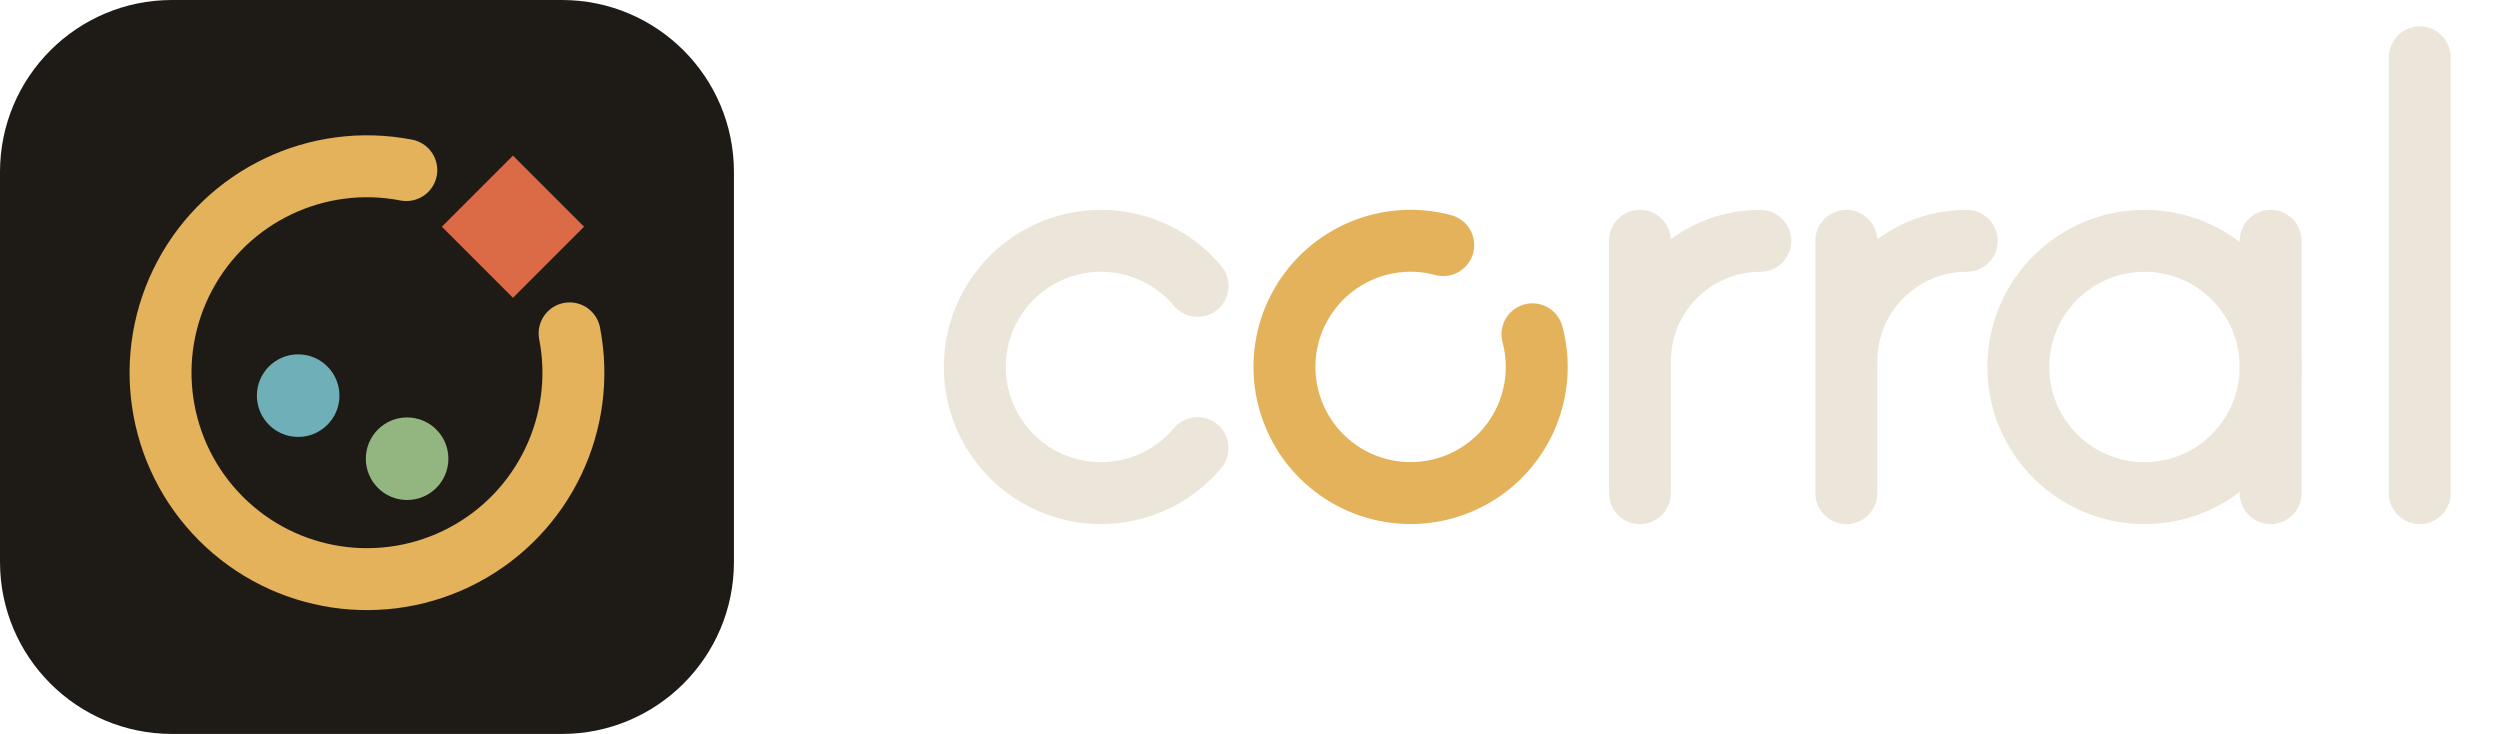
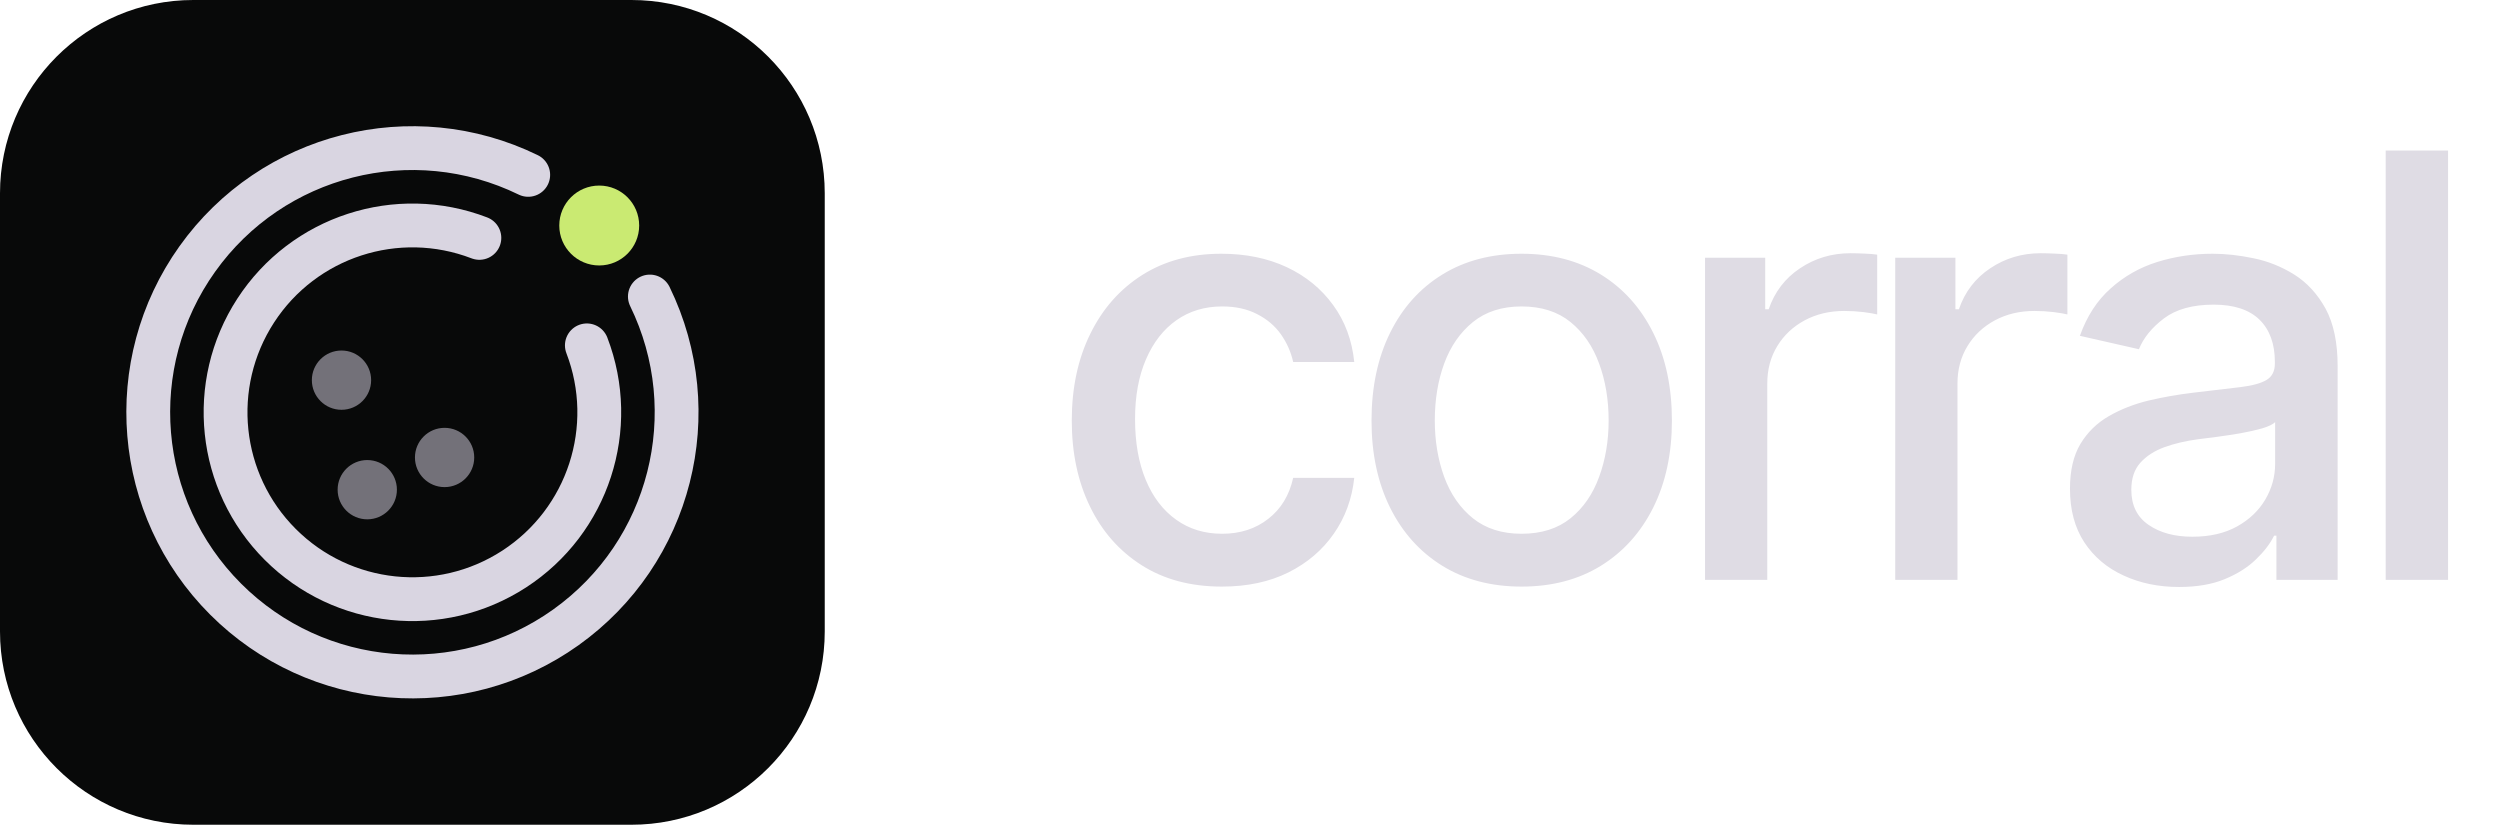
- <svg xmlns="http://www.w3.org/2000/svg" viewBox="0 0 218 64" role="img" aria-label="corral">
-   <rect width="64" height="64" rx="15" fill="#1e1b16" />
-   <path d="M49.67 29.07A18 18 0 1 1 35.43 14.83" fill="none" stroke="#e3b25b" stroke-width="5.4" stroke-linecap="round" />
-   <path d="M44.73 13.57L50.93 19.77L44.73 25.97L38.53 19.77Z" fill="#db6b47" />
-   <circle cx="26" cy="34.5" r="3.6" fill="#6fafb8" />
-   <circle cx="35.5" cy="40" r="3.6" fill="#93b57f" />
-   <g transform="translate(80 -5)">
-     <path fill="none" stroke="#ece6da" stroke-width="5.4" stroke-linecap="round" stroke-linejoin="round" d="M24.43 29.93A11 11 0 1 0 24.43 44.07" />
-     <path d="M53.63 34.15A11 11 0 1 1 45.85 26.37" fill="none" stroke="#e3b25b" stroke-width="5.4" stroke-linecap="round" />
-     <path fill="none" stroke="#ece6da" stroke-width="5.4" stroke-linecap="round" stroke-linejoin="round" d="M63 48V26M63 36.5a10.5 10.5 0 0 1 10.5-10.5" />
-     <path fill="none" stroke="#ece6da" stroke-width="5.4" stroke-linecap="round" stroke-linejoin="round" d="M81 48V26M81 36.5a10.5 10.5 0 0 1 10.5-10.5" />
-     <circle fill="none" stroke="#ece6da" stroke-width="5.4" stroke-linecap="round" stroke-linejoin="round" cx="107" cy="37" r="11" />
-     <path fill="none" stroke="#ece6da" stroke-width="5.4" stroke-linecap="round" stroke-linejoin="round" d="M118 26V48" />
-     <path fill="none" stroke="#ece6da" stroke-width="5.4" stroke-linecap="round" stroke-linejoin="round" d="M131 10V48" />
-   </g>
+ <svg xmlns="http://www.w3.org/2000/svg" viewBox="0 0 194 64" role="img" aria-label="corral">
+   <rect width="64" height="64" rx="15" fill="#080909" />
+   <path d="M50.43 23.01A20.5 20.5 0 1 1 40.99 13.57" fill="none" stroke="#d9d5e1" stroke-width="3.4" stroke-linecap="round" />
+   <path d="M45.54 26.80A14.5 14.5 0 1 1 37.20 18.46" fill="none" stroke="#d9d5e1" stroke-width="3.4" stroke-linecap="round" />
+   <circle cx="46.50" cy="17.50" r="3.1" fill="#caea72" />
+   <circle cx="26.50" cy="29.50" r="2.3" fill="#737179" />
+   <circle cx="34.50" cy="35.50" r="2.3" fill="#737179" />
+   <circle cx="28.50" cy="38.00" r="2.3" fill="#737179" />
+   <path transform="translate(82 0)" fill="#dfdce4" d="M12.81 45.52Q9.2 45.52 6.59 43.86Q3.98 42.2 2.58 39.3Q1.17 36.4 1.17 32.64Q1.17 28.81 2.61 25.9Q4.04 22.98 6.65 21.33Q9.26 19.69 12.77 19.69Q15.62 19.69 17.85 20.73Q20.08 21.78 21.45 23.67Q22.83 25.56 23.09 28.09H18.35Q18.09 26.92 17.39 25.93Q16.69 24.95 15.54 24.37Q14.4 23.78 12.84 23.78Q10.81 23.78 9.29 24.85Q7.78 25.91 6.93 27.88Q6.08 29.84 6.08 32.52Q6.08 35.24 6.91 37.24Q7.74 39.24 9.27 40.33Q10.79 41.42 12.84 41.42Q14.94 41.42 16.42 40.26Q17.9 39.11 18.35 37.08H23.09Q22.83 39.52 21.5 41.42Q20.18 43.32 17.98 44.42Q15.77 45.52 12.81 45.52ZM36.07 45.52Q32.55 45.52 29.93 43.91Q27.31 42.29 25.87 39.39Q24.43 36.48 24.43 32.64Q24.43 28.74 25.87 25.83Q27.31 22.91 29.93 21.3Q32.55 19.69 36.07 19.69Q39.6 19.69 42.22 21.3Q44.84 22.91 46.29 25.83Q47.74 28.74 47.74 32.64Q47.74 36.48 46.29 39.39Q44.84 42.29 42.22 43.91Q39.6 45.52 36.07 45.52ZM36.07 41.42Q38.38 41.42 39.87 40.22Q41.36 39.02 42.09 37.01Q42.83 35 42.83 32.63Q42.83 30.21 42.09 28.21Q41.36 26.2 39.87 24.99Q38.38 23.78 36.07 23.78Q33.8 23.78 32.3 24.99Q30.81 26.2 30.07 28.21Q29.34 30.21 29.34 32.63Q29.34 35 30.07 37.01Q30.81 39.02 32.3 40.22Q33.8 41.42 36.07 41.42ZM50.31 45V20H54.98V24H55.25Q55.94 21.98 57.68 20.82Q59.42 19.65 61.6 19.65Q62.06 19.65 62.68 19.68Q63.29 19.7 63.67 19.76V24.4Q63.37 24.32 62.62 24.22Q61.88 24.13 61.11 24.13Q59.4 24.13 58.04 24.86Q56.69 25.59 55.92 26.85Q55.14 28.12 55.14 29.77V45ZM65.07 45V20H69.74V24H70.01Q70.7 21.98 72.44 20.82Q74.18 19.65 76.36 19.65Q76.82 19.65 77.44 19.68Q78.05 19.7 78.43 19.76V24.4Q78.13 24.32 77.38 24.22Q76.64 24.13 75.87 24.13Q74.16 24.13 72.8 24.86Q71.45 25.59 70.68 26.85Q69.9 28.12 69.9 29.77V45ZM87.09 45.55Q84.71 45.55 82.79 44.66Q80.86 43.78 79.74 42.08Q78.63 40.38 78.63 37.93Q78.63 35.81 79.44 34.45Q80.26 33.09 81.65 32.29Q83.04 31.49 84.74 31.08Q86.44 30.68 88.22 30.47Q90.47 30.21 91.86 30.04Q93.25 29.87 93.89 29.48Q94.53 29.09 94.53 28.21V28.09Q94.53 25.98 93.34 24.81Q92.14 23.64 89.78 23.64Q87.34 23.64 85.92 24.71Q84.51 25.78 83.98 27.1L79.4 26.06Q80.21 23.78 81.79 22.38Q83.36 20.97 85.4 20.33Q87.45 19.69 89.7 19.69Q91.2 19.69 92.87 20.04Q94.55 20.38 96.04 21.31Q97.53 22.25 98.47 23.96Q99.4 25.68 99.4 28.41V45H94.65V41.57H94.47Q94.01 42.5 93.06 43.41Q92.12 44.33 90.64 44.94Q89.17 45.55 87.09 45.55ZM88.13 41.65Q90.16 41.65 91.6 40.85Q93.03 40.05 93.79 38.76Q94.55 37.46 94.55 36V32.76Q94.28 33.02 93.55 33.24Q92.81 33.45 91.87 33.62Q90.93 33.78 90.03 33.9Q89.13 34.02 88.54 34.09Q87.13 34.28 85.96 34.7Q84.79 35.13 84.09 35.91Q83.39 36.69 83.39 38.01Q83.39 39.81 84.73 40.73Q86.06 41.65 88.13 41.65ZM107.97 11.68V45H103.13V11.68Z" />
</svg>
